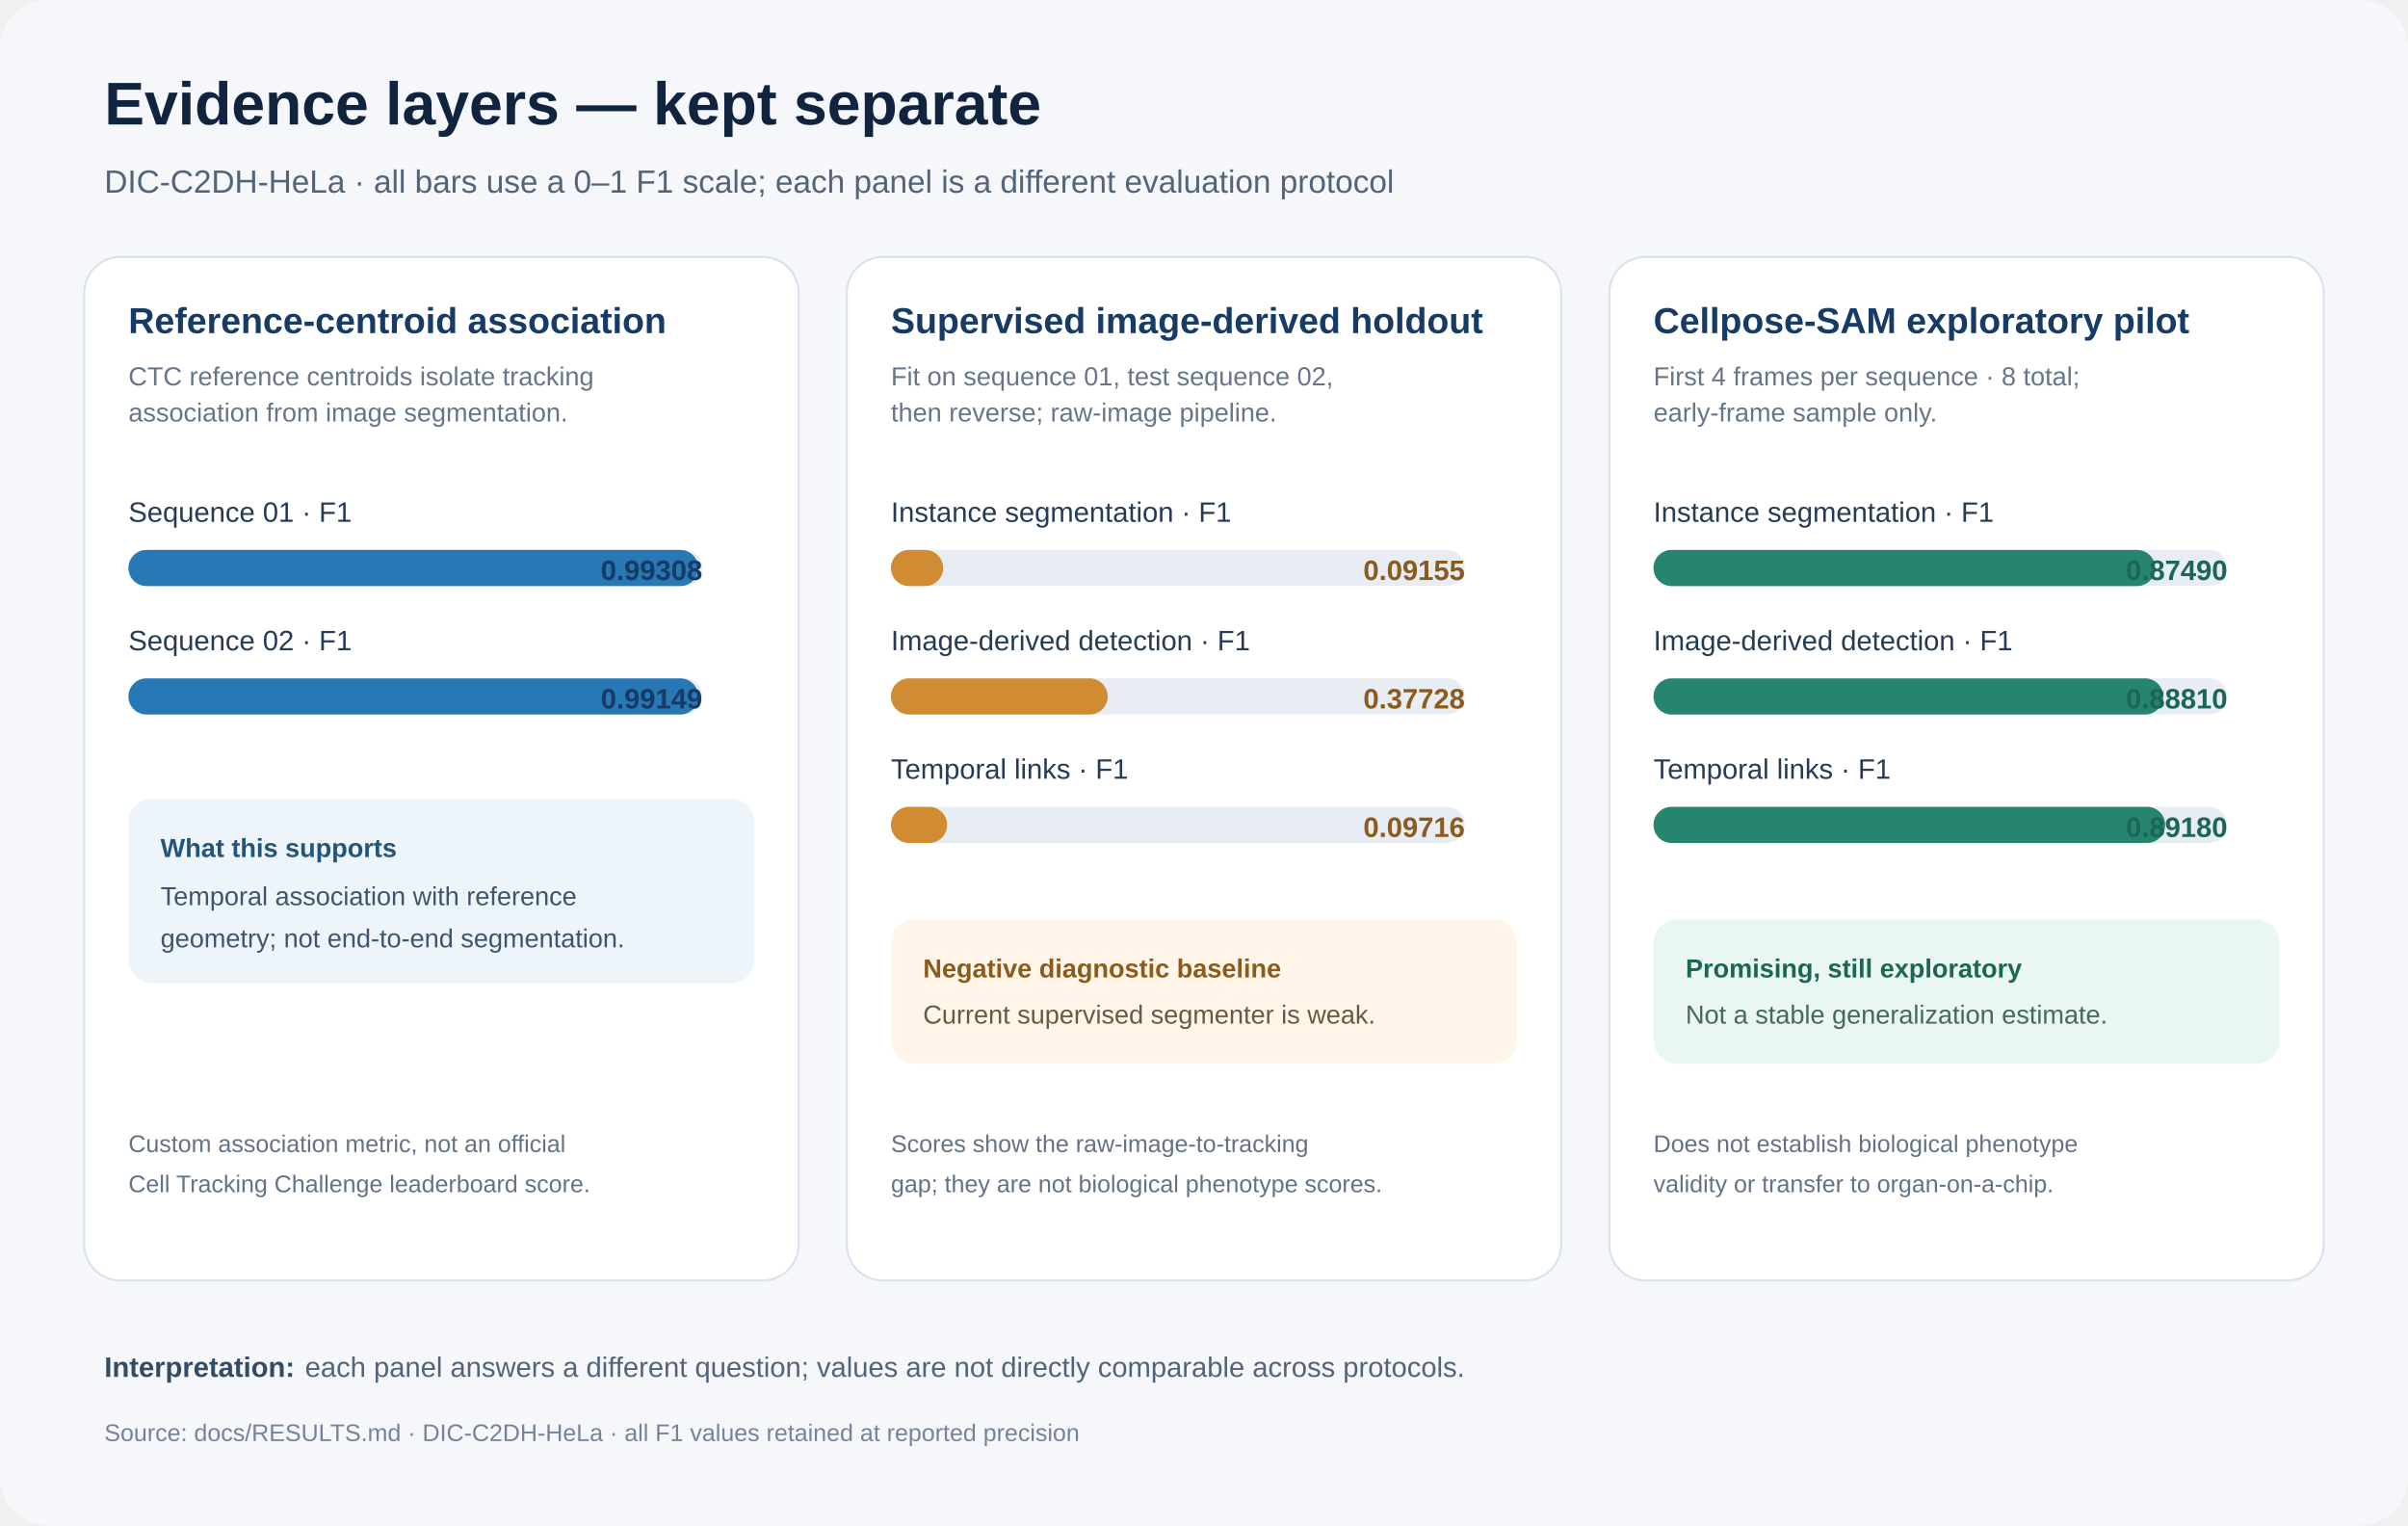
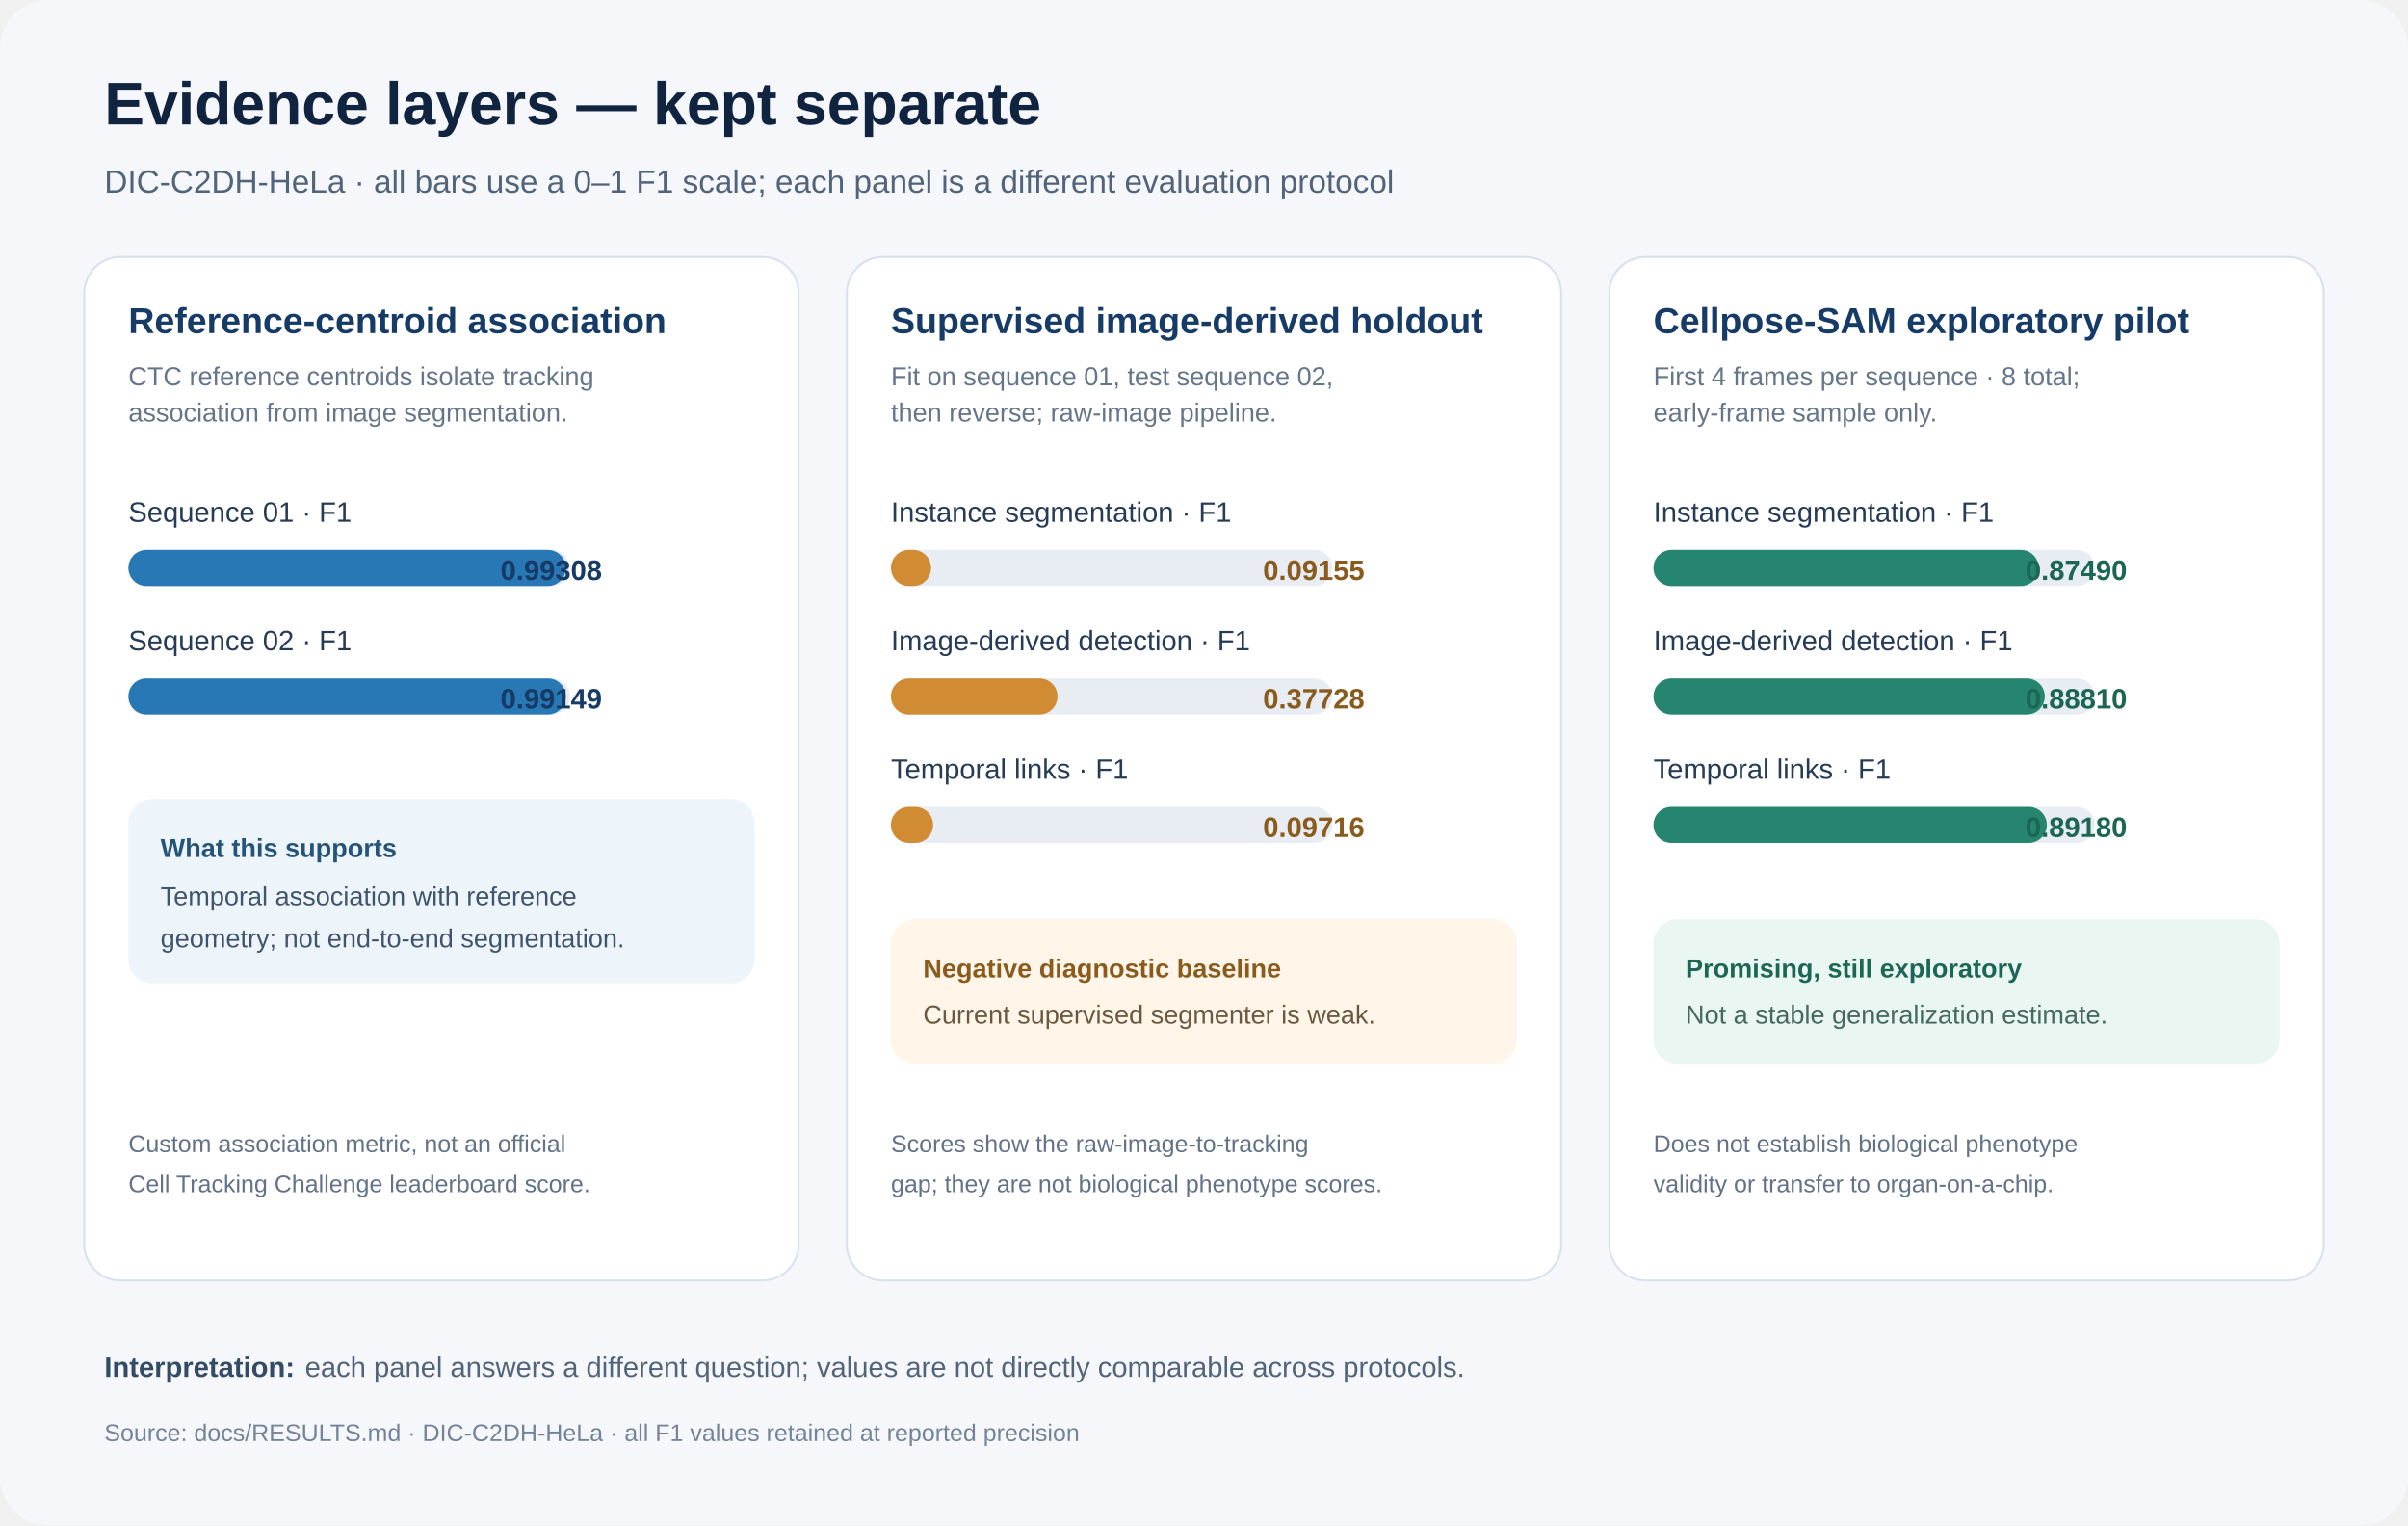
<svg xmlns="http://www.w3.org/2000/svg" width="1200" height="760" viewBox="0 0 1200 760" role="img" aria-labelledby="title desc">
  <rect width="1200" height="760" rx="24" fill="#f5f7fb" />
  <text x="52" y="62" fill="#10233f" font-family="Arial, sans-serif" font-size="30" font-weight="700">Evidence layers — kept separate</text>
  <text x="52" y="96" fill="#52647a" font-family="Arial, sans-serif" font-size="16">DIC-C2DH-HeLa · all bars use a 0–1 F1 scale; each panel is a different evaluation protocol</text>
  <g font-family="Arial, sans-serif">
    <rect x="42" y="128" width="356" height="510" rx="18" fill="#ffffff" stroke="#d9e1ec" />
    <text x="64" y="166" fill="#163b66" font-size="18" font-weight="700">Reference-centroid association</text>
    <text x="64" y="192" fill="#66768a" font-size="13">CTC reference centroids isolate tracking</text>
    <text x="64" y="210" fill="#66768a" font-size="13">association from image segmentation.</text>
    <text x="64" y="260" fill="#263b55" font-size="14">Sequence 01 · F1</text>
-     <rect x="64" y="274" width="286" height="18" rx="9" fill="#e8edf4" />
-     <rect x="64" y="274" width="284" height="18" rx="9" fill="#2878b5" />
-     <text x="350" y="289" fill="#163b66" font-size="14" font-weight="700" text-anchor="end">0.99308</text>
+     <rect x="64" y="274" width="220" height="18" rx="9" fill="#e8edf4" />
+     <rect x="64" y="274" width="218" height="18" rx="9" fill="#2878b5" />
+     <text x="300" y="289" fill="#163b66" font-size="14" font-weight="700" text-anchor="end">0.99308</text>
    <text x="64" y="324" fill="#263b55" font-size="14">Sequence 02 · F1</text>
-     <rect x="64" y="338" width="286" height="18" rx="9" fill="#e8edf4" />
-     <rect x="64" y="338" width="284" height="18" rx="9" fill="#2878b5" />
-     <text x="350" y="353" fill="#163b66" font-size="14" font-weight="700" text-anchor="end">0.99149</text>
+     <rect x="64" y="338" width="220" height="18" rx="9" fill="#e8edf4" />
+     <rect x="64" y="338" width="218" height="18" rx="9" fill="#2878b5" />
+     <text x="300" y="353" fill="#163b66" font-size="14" font-weight="700" text-anchor="end">0.99149</text>
    <rect x="64" y="398" width="312" height="92" rx="12" fill="#edf5fb" />
    <text x="80" y="427" fill="#245477" font-size="13" font-weight="700">What this supports</text>
    <text x="80" y="451" fill="#40556d" font-size="13">Temporal association with reference</text>
    <text x="80" y="472" fill="#40556d" font-size="13">geometry; not end-to-end segmentation.</text>
    <text x="64" y="574" fill="#627287" font-size="12">Custom association metric, not an official</text>
    <text x="64" y="594" fill="#627287" font-size="12">Cell Tracking Challenge leaderboard score.</text>
    <rect x="422" y="128" width="356" height="510" rx="18" fill="#ffffff" stroke="#d9e1ec" />
    <text x="444" y="166" fill="#163b66" font-size="18" font-weight="700">Supervised image-derived holdout</text>
    <text x="444" y="192" fill="#66768a" font-size="13">Fit on sequence 01, test sequence 02,</text>
    <text x="444" y="210" fill="#66768a" font-size="13">then reverse; raw-image pipeline.</text>
    <text x="444" y="260" fill="#263b55" font-size="14">Instance segmentation · F1</text>
-     <rect x="444" y="274" width="286" height="18" rx="9" fill="#e8edf4" />
-     <rect x="444" y="274" width="26" height="18" rx="9" fill="#d18b32" />
-     <text x="730" y="289" fill="#8a5b1d" font-size="14" font-weight="700" text-anchor="end">0.09155</text>
+     <rect x="444" y="274" width="220" height="18" rx="9" fill="#e8edf4" />
+     <rect x="444" y="274" width="20" height="18" rx="9" fill="#d18b32" />
+     <text x="680" y="289" fill="#8a5b1d" font-size="14" font-weight="700" text-anchor="end">0.09155</text>
    <text x="444" y="324" fill="#263b55" font-size="14">Image-derived detection · F1</text>
-     <rect x="444" y="338" width="286" height="18" rx="9" fill="#e8edf4" />
-     <rect x="444" y="338" width="108" height="18" rx="9" fill="#d18b32" />
-     <text x="730" y="353" fill="#8a5b1d" font-size="14" font-weight="700" text-anchor="end">0.37728</text>
+     <rect x="444" y="338" width="220" height="18" rx="9" fill="#e8edf4" />
+     <rect x="444" y="338" width="83" height="18" rx="9" fill="#d18b32" />
+     <text x="680" y="353" fill="#8a5b1d" font-size="14" font-weight="700" text-anchor="end">0.37728</text>
    <text x="444" y="388" fill="#263b55" font-size="14">Temporal links · F1</text>
-     <rect x="444" y="402" width="286" height="18" rx="9" fill="#e8edf4" />
-     <rect x="444" y="402" width="28" height="18" rx="9" fill="#d18b32" />
-     <text x="730" y="417" fill="#8a5b1d" font-size="14" font-weight="700" text-anchor="end">0.09716</text>
+     <rect x="444" y="402" width="220" height="18" rx="9" fill="#e8edf4" />
+     <rect x="444" y="402" width="21" height="18" rx="9" fill="#d18b32" />
+     <text x="680" y="417" fill="#8a5b1d" font-size="14" font-weight="700" text-anchor="end">0.09716</text>
    <rect x="444" y="458" width="312" height="72" rx="12" fill="#fff6e9" />
    <text x="460" y="487" fill="#8a5b1d" font-size="13" font-weight="700">Negative diagnostic baseline</text>
    <text x="460" y="510" fill="#6b5840" font-size="13">Current supervised segmenter is weak.</text>
    <text x="444" y="574" fill="#627287" font-size="12">Scores show the raw-image-to-tracking</text>
    <text x="444" y="594" fill="#627287" font-size="12">gap; they are not biological phenotype scores.</text>
    <rect x="802" y="128" width="356" height="510" rx="18" fill="#ffffff" stroke="#d9e1ec" />
    <text x="824" y="166" fill="#163b66" font-size="18" font-weight="700">Cellpose-SAM exploratory pilot</text>
    <text x="824" y="192" fill="#66768a" font-size="13">First 4 frames per sequence · 8 total;</text>
    <text x="824" y="210" fill="#66768a" font-size="13">early-frame sample only.</text>
    <text x="824" y="260" fill="#263b55" font-size="14">Instance segmentation · F1</text>
-     <rect x="824" y="274" width="286" height="18" rx="9" fill="#e8edf4" />
-     <rect x="824" y="274" width="250" height="18" rx="9" fill="#25856e" />
-     <text x="1110" y="289" fill="#1c6655" font-size="14" font-weight="700" text-anchor="end">0.87490</text>
+     <rect x="824" y="274" width="220" height="18" rx="9" fill="#e8edf4" />
+     <rect x="824" y="274" width="192" height="18" rx="9" fill="#25856e" />
+     <text x="1060" y="289" fill="#1c6655" font-size="14" font-weight="700" text-anchor="end">0.87490</text>
    <text x="824" y="324" fill="#263b55" font-size="14">Image-derived detection · F1</text>
-     <rect x="824" y="338" width="286" height="18" rx="9" fill="#e8edf4" />
-     <rect x="824" y="338" width="254" height="18" rx="9" fill="#25856e" />
-     <text x="1110" y="353" fill="#1c6655" font-size="14" font-weight="700" text-anchor="end">0.88810</text>
+     <rect x="824" y="338" width="220" height="18" rx="9" fill="#e8edf4" />
+     <rect x="824" y="338" width="195" height="18" rx="9" fill="#25856e" />
+     <text x="1060" y="353" fill="#1c6655" font-size="14" font-weight="700" text-anchor="end">0.88810</text>
    <text x="824" y="388" fill="#263b55" font-size="14">Temporal links · F1</text>
-     <rect x="824" y="402" width="286" height="18" rx="9" fill="#e8edf4" />
-     <rect x="824" y="402" width="255" height="18" rx="9" fill="#25856e" />
-     <text x="1110" y="417" fill="#1c6655" font-size="14" font-weight="700" text-anchor="end">0.89180</text>
+     <rect x="824" y="402" width="220" height="18" rx="9" fill="#e8edf4" />
+     <rect x="824" y="402" width="196" height="18" rx="9" fill="#25856e" />
+     <text x="1060" y="417" fill="#1c6655" font-size="14" font-weight="700" text-anchor="end">0.89180</text>
    <rect x="824" y="458" width="312" height="72" rx="12" fill="#eaf6f2" />
    <text x="840" y="487" fill="#1c6655" font-size="13" font-weight="700">Promising, still exploratory</text>
    <text x="840" y="510" fill="#45685f" font-size="13">Not a stable generalization estimate.</text>
    <text x="824" y="574" fill="#627287" font-size="12">Does not establish biological phenotype</text>
    <text x="824" y="594" fill="#627287" font-size="12">validity or transfer to organ-on-a-chip.</text>
  </g>
  <text x="52" y="686" fill="#344b65" font-family="Arial, sans-serif" font-size="14" font-weight="700">Interpretation:</text>
  <text x="152" y="686" fill="#52647a" font-family="Arial, sans-serif" font-size="14">each panel answers a different question; values are not directly comparable across protocols.</text>
  <text x="52" y="718" fill="#748398" font-family="Arial, sans-serif" font-size="12">Source: docs/RESULTS.md · DIC-C2DH-HeLa · all F1 values retained at reported precision</text>
</svg>
